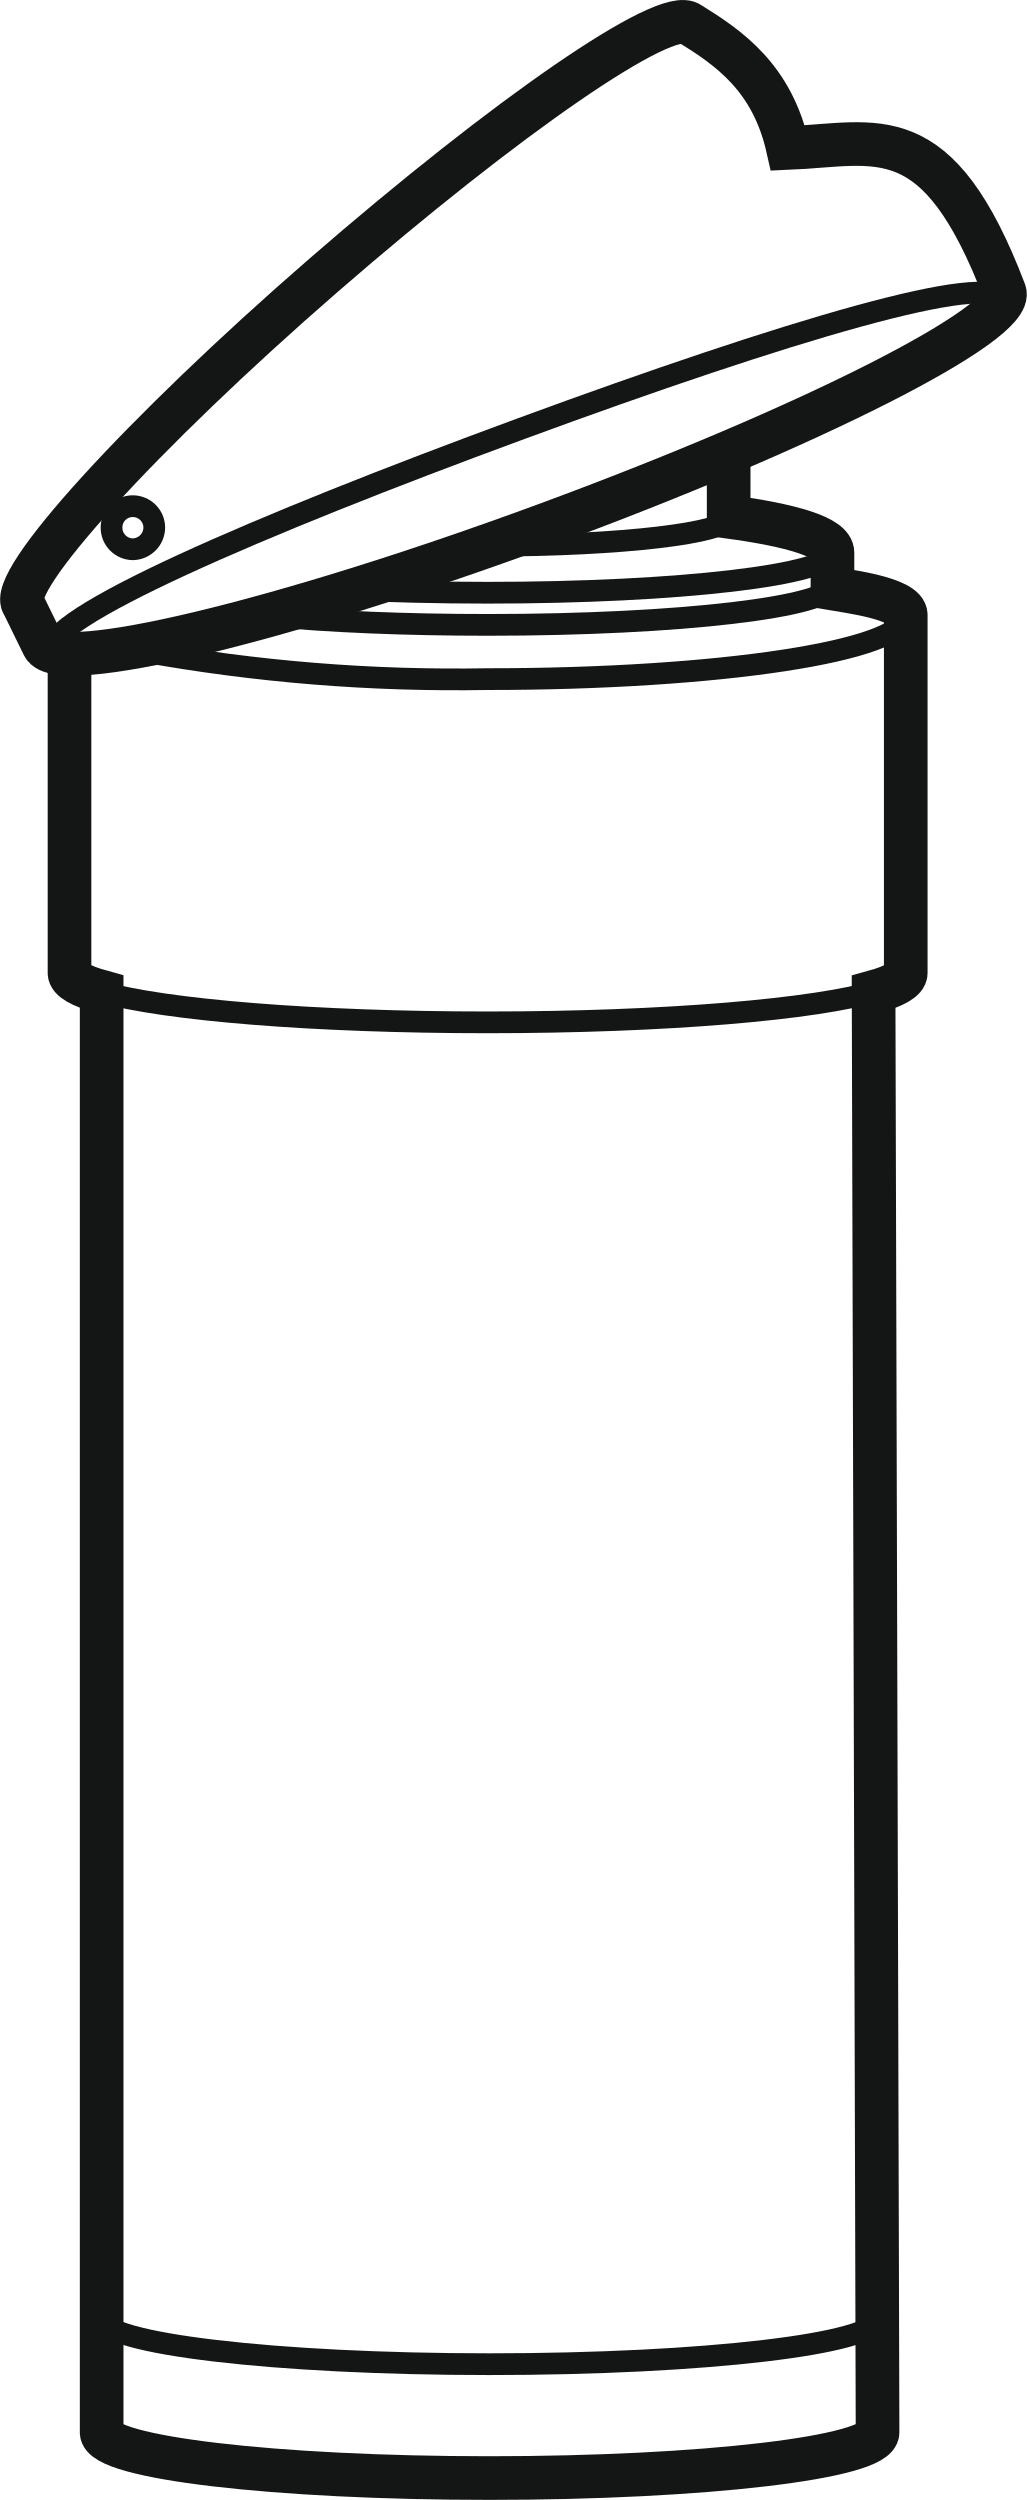
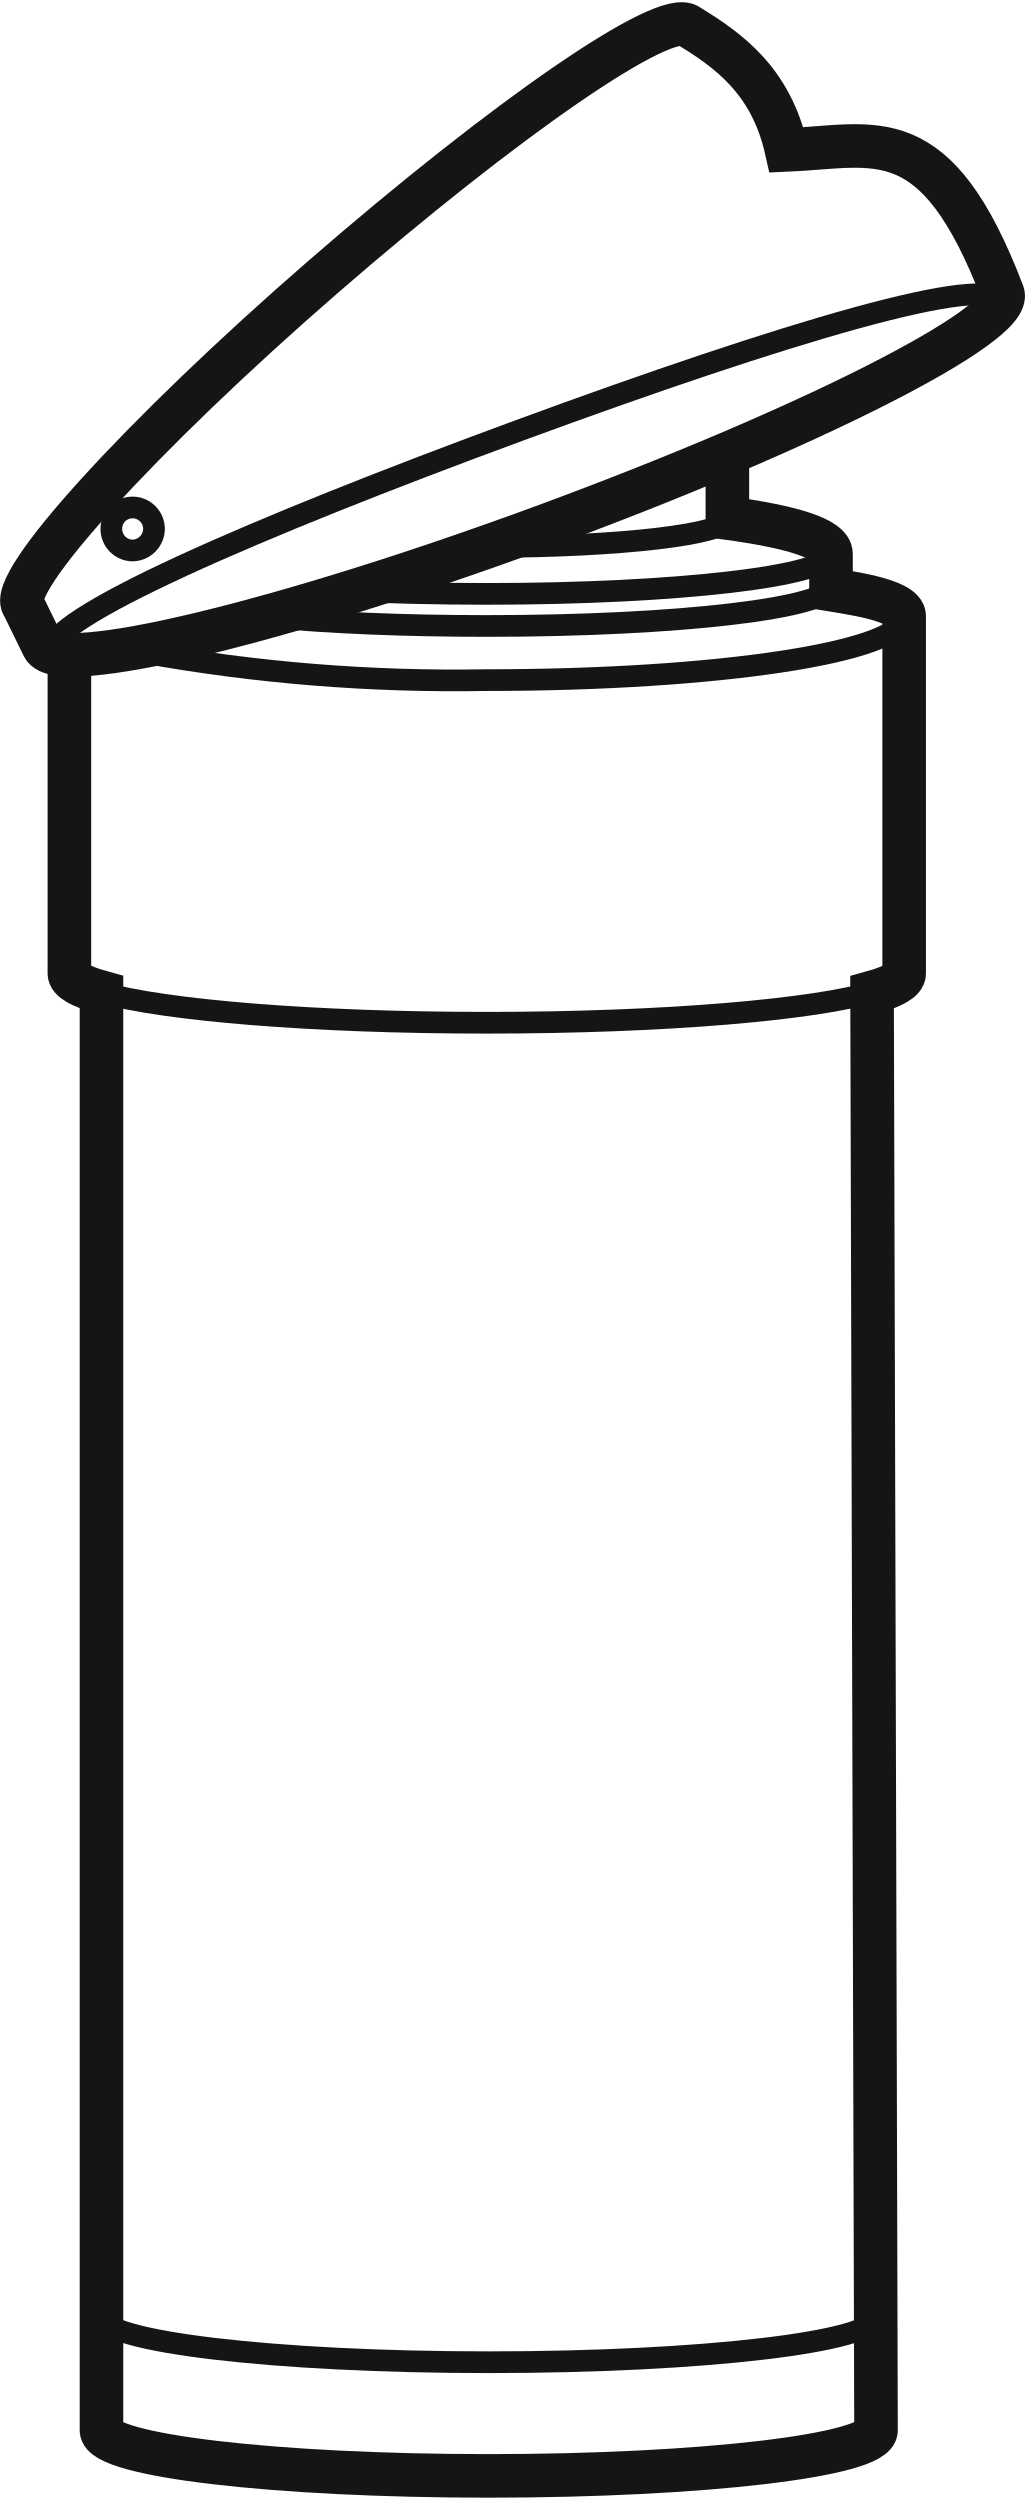
- <svg xmlns="http://www.w3.org/2000/svg" id="Режим_изоляции" data-name="Режим изоляции" width="20.17mm" height="49.1mm" viewBox="0 0 57.18 139.19">
+ <svg xmlns="http://www.w3.org/2000/svg" id="Режим_изоляции" data-name="Режим изоляции" width="57px" height="139px" viewBox="0 0 57.18 139.19">
  <defs>
    <style>.cls-1,.cls-2,.cls-3{fill:none;stroke:#141515;}.cls-1,.cls-2{stroke-miterlimit:10;}.cls-1,.cls-3{stroke-width:1.21px;}.cls-2{stroke-width:2.43px;}.cls-3{stroke-linejoin:round;}</style>
  </defs>
  <path class="cls-1" d="M2.87,36.26C2.24,34.5,14.24,29.3,29,23.87S55.24,15,55.87,16.75" />
  <path class="cls-2" d="M1.31,33.67c-1-1.21,6.53-9.51,16.71-18.35s19.09-15,20.39-14c2.18,1.35,4.58,3,5.46,6.92,5-.21,8.32-1.81,12.06,8,0.63,1.74-10.84,7.56-25.62,13S3.24,37.59,2.42,35.94Z" />
  <path class="cls-1" d="M50.43,34.24c0,2-10.43,3.57-23.29,3.57A98.15,98.15,0,0,1,7.93,36.26" />
  <path class="cls-1" d="M7.39,30.58a1.22,1.22,0,0,0,1.2-1.21,1.2,1.2,0,0,0-1.2-1.19,1.18,1.18,0,0,0-1.18,1.19,1.2,1.2,0,0,0,1.18,1.21h0Z" />
  <path class="cls-2" d="M3.87,36.4V54.17c0,0.37.63,0.73,1.79,1.05v80.21c0,1.4,9.66,2.54,21.59,2.54s21.61-1.15,21.61-2.54L48.64,55.23c1.16-.32,1.79-0.69,1.79-1.05V34.24c0-.92-3.27-1.33-4.08-1.47v-2c0-.87-2.31-1.53-5.78-2v-3.6" />
  <path class="cls-1" d="M46.35,30.74C46.35,32,37.75,33,27.14,33c-2.81,0-5.49-.07-7.89-0.18" />
  <path class="cls-3" d="M15,34.29c3.31,0.32,7.55.5,12.18,0.5,10.61,0,19.21-1,19.21-2.27" />
  <path class="cls-1" d="M48.86,129.09c0,1.4-9.66,2.54-21.61,2.54s-21.59-1.15-21.59-2.54" />
  <path class="cls-1" d="M40.56,28.82c0,0.85-6,1.56-13.31,1.56" />
  <path class="cls-1" d="M5.66,55.23c3.52,1,11.82,1.69,21.48,1.69,9.91,0,18.35-.73,21.72-1.76" />
</svg>
